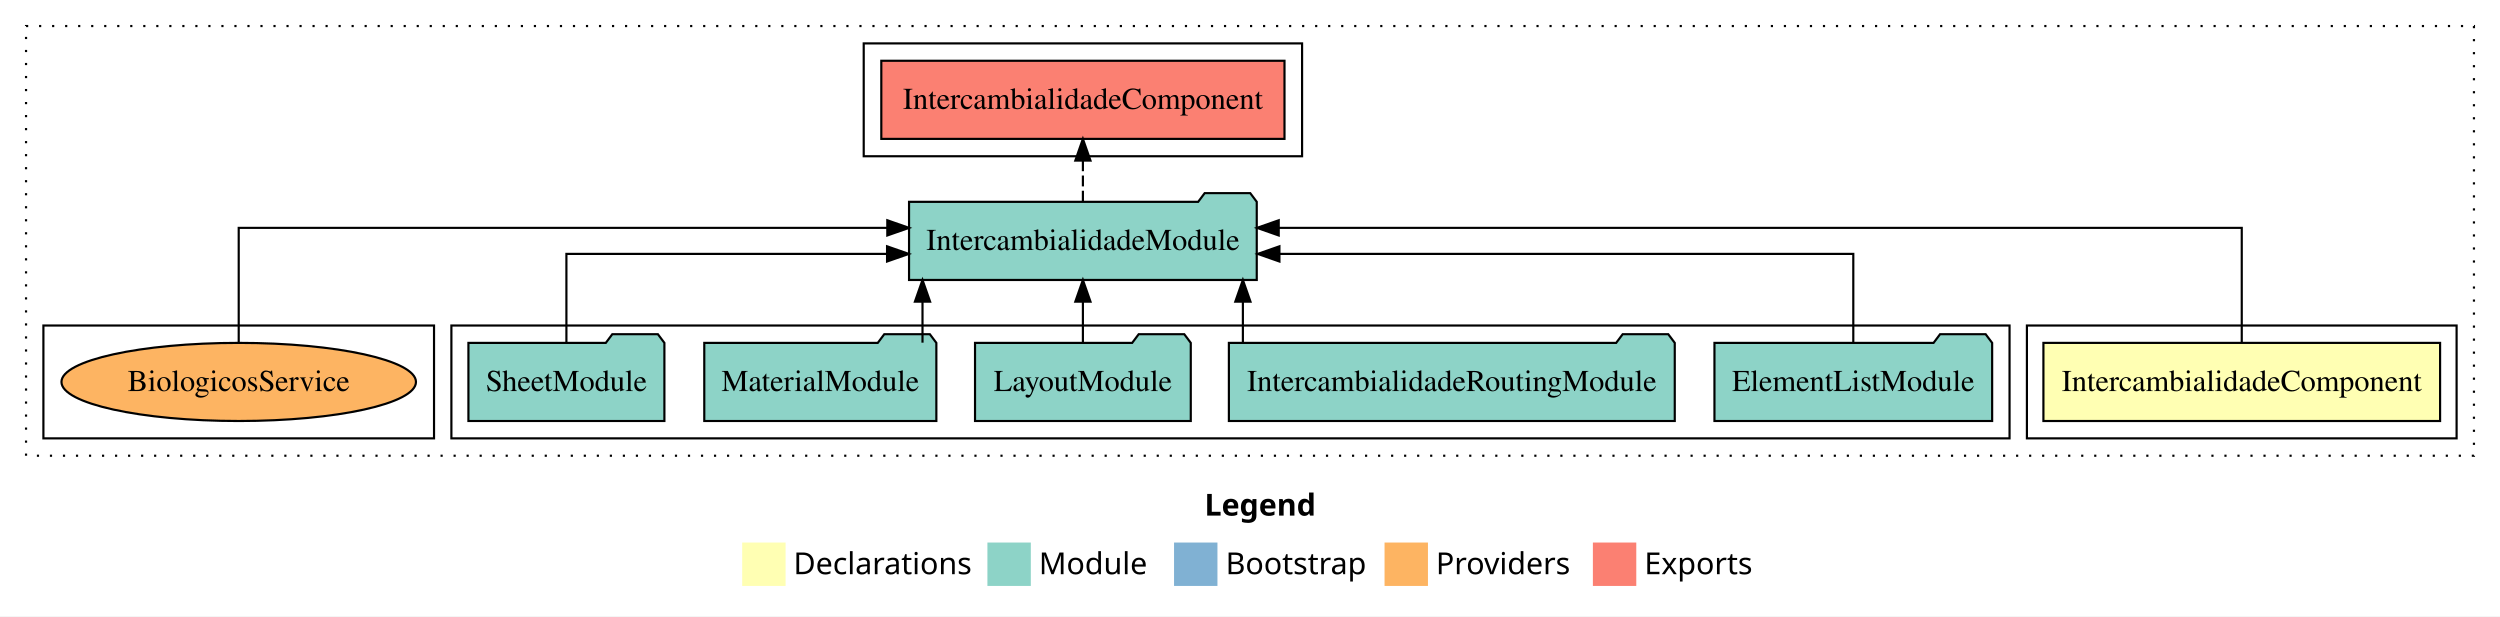
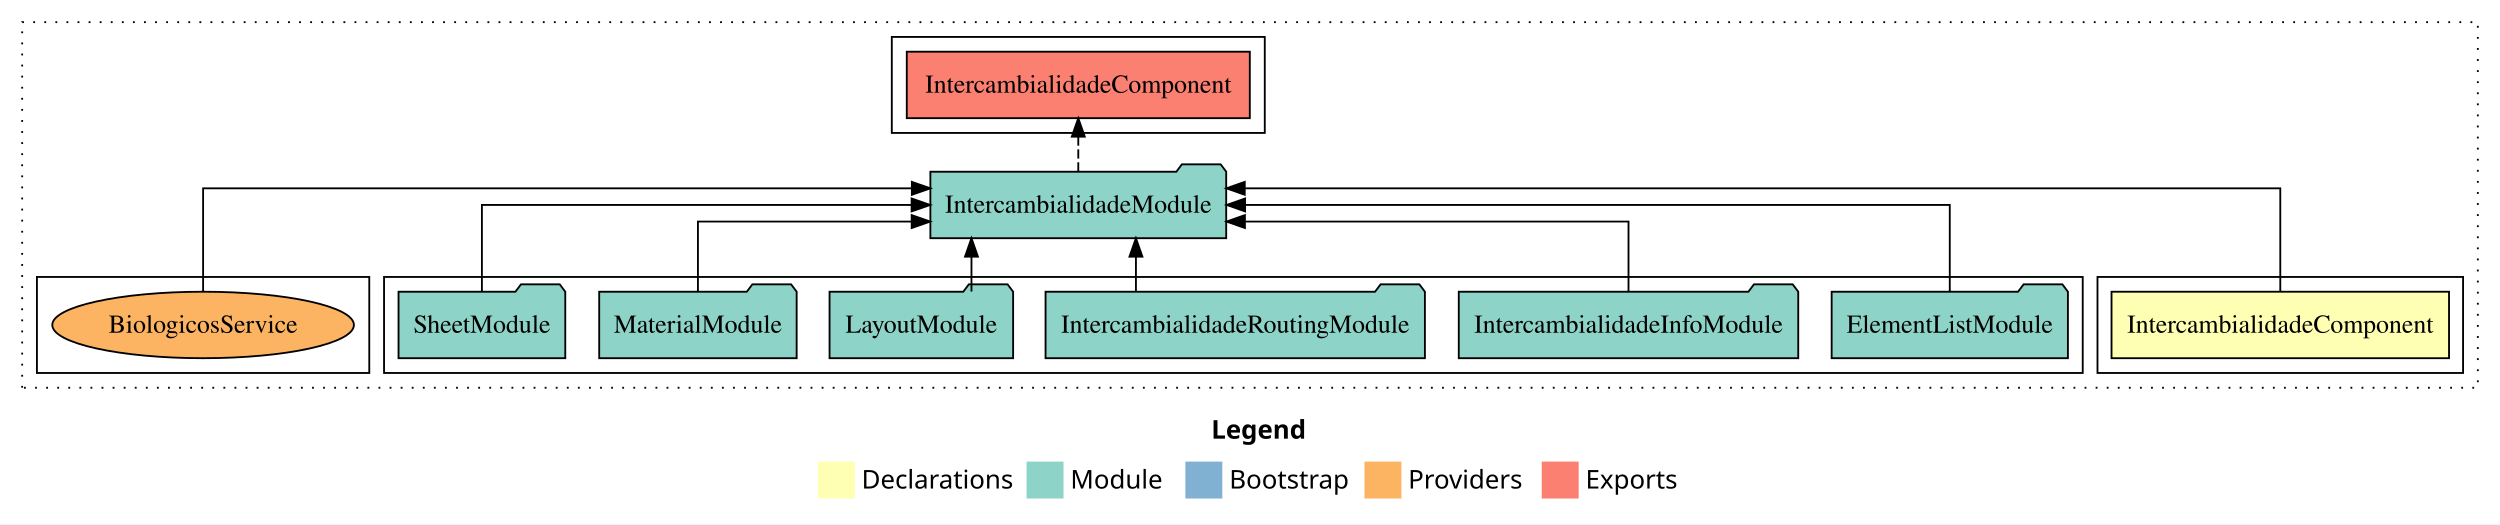
- <svg xmlns="http://www.w3.org/2000/svg" width="1152pt" height="284pt" viewBox="0.00 0.00 1152.00 284.00">
+ <svg xmlns="http://www.w3.org/2000/svg" width="1354pt" height="284pt" viewBox="0.00 0.00 1354.00 284.00">
  <g id="graph0" class="graph" transform="scale(1 1) rotate(0) translate(4 280)">
-     <polygon fill="#ffffff" stroke="transparent" points="-4,4 -4,-280 1148,-280 1148,4 -4,4" />
-     <text text-anchor="start" x="551.009" y="-42.4" font-family="sans-serif" font-weight="bold" font-size="14.00" fill="#000000">Legend</text>
-     <polygon fill="#ffffb3" stroke="transparent" points="338,-10 338,-30 358,-30 358,-10 338,-10" />
-     <text text-anchor="start" x="361.629" y="-15.4" font-family="sans-serif" font-size="14.00" fill="#000000">  Declarations</text>
-     <polygon fill="#8dd3c7" stroke="transparent" points="451,-10 451,-30 471,-30 471,-10 451,-10" />
-     <text text-anchor="start" x="474.725" y="-15.4" font-family="sans-serif" font-size="14.00" fill="#000000">  Module</text>
-     <polygon fill="#80b1d3" stroke="transparent" points="537,-10 537,-30 557,-30 557,-10 537,-10" />
-     <text text-anchor="start" x="560.781" y="-15.4" font-family="sans-serif" font-size="14.00" fill="#000000">  Bootstrap</text>
-     <polygon fill="#fdb462" stroke="transparent" points="634,-10 634,-30 654,-30 654,-10 634,-10" />
-     <text text-anchor="start" x="657.673" y="-15.4" font-family="sans-serif" font-size="14.00" fill="#000000">  Providers</text>
-     <polygon fill="#fb8072" stroke="transparent" points="730,-10 730,-30 750,-30 750,-10 730,-10" />
-     <text text-anchor="start" x="753.726" y="-15.4" font-family="sans-serif" font-size="14.00" fill="#000000">  Exports</text>
+     <polygon fill="#ffffff" stroke="transparent" points="-4,4 -4,-280 1350,-280 1350,4 -4,4" />
+     <text text-anchor="start" x="652.009" y="-42.4" font-family="sans-serif" font-weight="bold" font-size="14.00" fill="#000000">Legend</text>
+     <polygon fill="#ffffb3" stroke="transparent" points="439,-10 439,-30 459,-30 459,-10 439,-10" />
+     <text text-anchor="start" x="462.629" y="-15.4" font-family="sans-serif" font-size="14.00" fill="#000000">  Declarations</text>
+     <polygon fill="#8dd3c7" stroke="transparent" points="552,-10 552,-30 572,-30 572,-10 552,-10" />
+     <text text-anchor="start" x="575.725" y="-15.4" font-family="sans-serif" font-size="14.00" fill="#000000">  Module</text>
+     <polygon fill="#80b1d3" stroke="transparent" points="638,-10 638,-30 658,-30 658,-10 638,-10" />
+     <text text-anchor="start" x="661.781" y="-15.4" font-family="sans-serif" font-size="14.00" fill="#000000">  Bootstrap</text>
+     <polygon fill="#fdb462" stroke="transparent" points="735,-10 735,-30 755,-30 755,-10 735,-10" />
+     <text text-anchor="start" x="758.673" y="-15.4" font-family="sans-serif" font-size="14.00" fill="#000000">  Providers</text>
+     <polygon fill="#fb8072" stroke="transparent" points="831,-10 831,-30 851,-30 851,-10 831,-10" />
+     <text text-anchor="start" x="854.726" y="-15.4" font-family="sans-serif" font-size="14.00" fill="#000000">  Exports</text>
    <g id="clust1" class="cluster">
-       <polygon fill="none" stroke="#000000" stroke-dasharray="1,5" points="8,-70 8,-268 1136,-268 1136,-70 8,-70" />
+       <polygon fill="none" stroke="#000000" stroke-dasharray="1,5" points="8,-70 8,-268 1338,-268 1338,-70 8,-70" />
    </g>
    <g id="clust2" class="cluster">
-       <polygon fill="none" stroke="#000000" points="930,-78 930,-130 1128,-130 1128,-78 930,-78" />
+       <polygon fill="none" stroke="#000000" points="1132,-78 1132,-130 1330,-130 1330,-78 1132,-78" />
    </g>
    <g id="clust4" class="cluster">
-       <polygon fill="none" stroke="#000000" points="204,-78 204,-130 922,-130 922,-78 204,-78" />
+       <polygon fill="none" stroke="#000000" points="204,-78 204,-130 1124,-130 1124,-78 204,-78" />
    </g>
    <g id="clust5" class="cluster">
-       <polygon fill="none" stroke="#000000" points="394,-208 394,-260 596,-260 596,-208 394,-208" />
+       <polygon fill="none" stroke="#000000" points="479,-208 479,-260 681,-260 681,-208 479,-208" />
    </g>
    <g id="clust7" class="cluster">
      <polygon fill="none" stroke="#000000" points="16,-78 16,-130 196,-130 196,-78 16,-78" />
    </g>
    <g id="node1" class="node">
-       <polygon fill="#ffffb3" stroke="#000000" points="1120.395,-122 937.605,-122 937.605,-86 1120.395,-86 1120.395,-122" />
-       <text text-anchor="middle" x="1029" y="-99.8" font-family="Times,serif" font-size="14.00" fill="#000000">IntercambialidadeComponent</text>
+       <polygon fill="#ffffb3" stroke="#000000" points="1322.395,-122 1139.605,-122 1139.605,-86 1322.395,-86 1322.395,-122" />
+       <text text-anchor="middle" x="1231" y="-99.8" font-family="Times,serif" font-size="14.00" fill="#000000">IntercambialidadeComponent</text>
    </g>
    <g id="node2" class="node">
-       <polygon fill="#8dd3c7" stroke="#000000" points="575.112,-187 572.112,-191 551.112,-191 548.112,-187 414.888,-187 414.888,-151 575.112,-151 575.112,-187" />
-       <text text-anchor="middle" x="495" y="-164.8" font-family="Times,serif" font-size="14.00" fill="#000000">IntercambialidadeModule</text>
+       <polygon fill="#8dd3c7" stroke="#000000" points="660.112,-187 657.112,-191 636.112,-191 633.112,-187 499.888,-187 499.888,-151 660.112,-151 660.112,-187" />
+       <text text-anchor="middle" x="580" y="-164.8" font-family="Times,serif" font-size="14.00" fill="#000000">IntercambialidadeModule</text>
    </g>
    <g id="edge1" class="edge">
-       <path fill="none" stroke="#000000" d="M1029,-122.284C1029,-143.321 1029,-175 1029,-175 1029,-175 585.234,-175 585.234,-175" />
-       <polygon fill="#000000" stroke="#000000" points="585.234,-171.5 575.234,-175 585.234,-178.5 585.234,-171.5" />
+       <path fill="none" stroke="#000000" d="M1231,-122.292C1231,-144.206 1231,-178 1231,-178 1231,-178 670.152,-178 670.152,-178" />
+       <polygon fill="#000000" stroke="#000000" points="670.152,-174.5 660.152,-178 670.152,-181.5 670.152,-174.5" />
    </g>
-     <g id="node8" class="node">
-       <polygon fill="#fb8072" stroke="#000000" points="587.894,-252 402.106,-252 402.106,-216 587.894,-216 587.894,-252" />
-       <text text-anchor="middle" x="495" y="-229.8" font-family="Times,serif" font-size="14.00" fill="#000000">IntercambialidadeComponent </text>
+     <g id="node9" class="node">
+       <polygon fill="#fb8072" stroke="#000000" points="672.894,-252 487.106,-252 487.106,-216 672.894,-216 672.894,-252" />
+       <text text-anchor="middle" x="580" y="-229.8" font-family="Times,serif" font-size="14.00" fill="#000000">IntercambialidadeComponent </text>
    </g>
-     <g id="edge7" class="edge">
-       <path fill="none" stroke="#000000" stroke-dasharray="5,2" d="M495,-187.106C495,-187.106 495,-205.991 495,-205.991" />
-       <polygon fill="#000000" stroke="#000000" points="491.5,-205.991 495,-215.991 498.5,-205.991 491.5,-205.991" />
+     <g id="edge8" class="edge">
+       <path fill="none" stroke="#000000" stroke-dasharray="5,2" d="M580,-187.106C580,-187.106 580,-205.991 580,-205.991" />
+       <polygon fill="#000000" stroke="#000000" points="576.5,-205.991 580,-215.991 583.5,-205.991 576.5,-205.991" />
    </g>
    <g id="node3" class="node">
-       <polygon fill="#8dd3c7" stroke="#000000" points="913.982,-122 910.982,-126 889.982,-126 886.982,-122 786.018,-122 786.018,-86 913.982,-86 913.982,-122" />
-       <text text-anchor="middle" x="850" y="-99.8" font-family="Times,serif" font-size="14.00" fill="#000000">ElementListModule</text>
+       <polygon fill="#8dd3c7" stroke="#000000" points="1115.982,-122 1112.982,-126 1091.982,-126 1088.982,-122 988.018,-122 988.018,-86 1115.982,-86 1115.982,-122" />
+       <text text-anchor="middle" x="1052" y="-99.8" font-family="Times,serif" font-size="14.00" fill="#000000">ElementListModule</text>
    </g>
    <g id="edge2" class="edge">
-       <path fill="none" stroke="#000000" d="M850,-122.022C850,-139.373 850,-163 850,-163 850,-163 585.555,-163 585.555,-163" />
-       <polygon fill="#000000" stroke="#000000" points="585.555,-159.5 575.555,-163 585.555,-166.5 585.555,-159.5" />
+       <path fill="none" stroke="#000000" d="M1052,-122.106C1052,-141.339 1052,-169 1052,-169 1052,-169 670.336,-169 670.336,-169" />
+       <polygon fill="#000000" stroke="#000000" points="670.336,-165.5 660.336,-169 670.336,-172.5 670.336,-165.5" />
    </g>
    <g id="node4" class="node">
+       <polygon fill="#8dd3c7" stroke="#000000" points="969.933,-122 966.933,-126 945.933,-126 942.933,-122 786.067,-122 786.067,-86 969.933,-86 969.933,-122" />
+       <text text-anchor="middle" x="878" y="-99.8" font-family="Times,serif" font-size="14.00" fill="#000000">IntercambialidadeInfoModule</text>
+     </g>
+     <g id="edge3" class="edge">
+       <path fill="none" stroke="#000000" d="M878,-122.027C878,-138.398 878,-160 878,-160 878,-160 670.25,-160 670.25,-160" />
+       <polygon fill="#000000" stroke="#000000" points="670.251,-156.5 660.25,-160 670.25,-163.5 670.251,-156.5" />
+     </g>
+     <g id="node5" class="node">
      <polygon fill="#8dd3c7" stroke="#000000" points="767.73,-122 764.73,-126 743.73,-126 740.73,-122 562.27,-122 562.27,-86 767.73,-86 767.73,-122" />
      <text text-anchor="middle" x="665" y="-99.8" font-family="Times,serif" font-size="14.00" fill="#000000">IntercambialidadeRoutingModule</text>
    </g>
-     <g id="edge3" class="edge">
-       <path fill="none" stroke="#000000" d="M568.721,-122.106C568.721,-122.106 568.721,-140.991 568.721,-140.991" />
-       <polygon fill="#000000" stroke="#000000" points="565.221,-140.991 568.721,-150.991 572.221,-140.991 565.221,-140.991" />
+     <g id="edge4" class="edge">
+       <path fill="none" stroke="#000000" d="M611.221,-122.106C611.221,-122.106 611.221,-140.991 611.221,-140.991" />
+       <polygon fill="#000000" stroke="#000000" points="607.721,-140.991 611.221,-150.991 614.721,-140.991 607.721,-140.991" />
    </g>
-     <g id="node5" class="node">
+     <g id="node6" class="node">
      <polygon fill="#8dd3c7" stroke="#000000" points="544.708,-122 541.708,-126 520.708,-126 517.708,-122 445.292,-122 445.292,-86 544.708,-86 544.708,-122" />
      <text text-anchor="middle" x="495" y="-99.8" font-family="Times,serif" font-size="14.00" fill="#000000">LayoutModule</text>
    </g>
-     <g id="edge4" class="edge">
-       <path fill="none" stroke="#000000" d="M495,-122.106C495,-122.106 495,-140.991 495,-140.991" />
-       <polygon fill="#000000" stroke="#000000" points="491.5,-140.991 495,-150.991 498.5,-140.991 491.5,-140.991" />
+     <g id="edge5" class="edge">
+       <path fill="none" stroke="#000000" d="M522.149,-122.106C522.149,-122.106 522.149,-140.991 522.149,-140.991" />
+       <polygon fill="#000000" stroke="#000000" points="518.649,-140.991 522.149,-150.991 525.649,-140.991 518.649,-140.991" />
    </g>
-     <g id="node6" class="node">
+     <g id="node7" class="node">
      <polygon fill="#8dd3c7" stroke="#000000" points="427.471,-122 424.471,-126 403.471,-126 400.471,-122 320.529,-122 320.529,-86 427.471,-86 427.471,-122" />
      <text text-anchor="middle" x="374" y="-99.8" font-family="Times,serif" font-size="14.00" fill="#000000">MaterialModule</text>
    </g>
-     <g id="edge5" class="edge">
-       <path fill="none" stroke="#000000" d="M421.09,-122.106C421.09,-122.106 421.09,-140.991 421.09,-140.991" />
-       <polygon fill="#000000" stroke="#000000" points="417.59,-140.991 421.09,-150.991 424.59,-140.991 417.59,-140.991" />
+     <g id="edge6" class="edge">
+       <path fill="none" stroke="#000000" d="M374,-122.027C374,-138.398 374,-160 374,-160 374,-160 489.765,-160 489.765,-160" />
+       <polygon fill="#000000" stroke="#000000" points="489.765,-163.5 499.765,-160 489.765,-156.5 489.765,-163.5" />
    </g>
-     <g id="node7" class="node">
+     <g id="node8" class="node">
      <polygon fill="#8dd3c7" stroke="#000000" points="302.153,-122 299.153,-126 278.153,-126 275.153,-122 211.847,-122 211.847,-86 302.153,-86 302.153,-122" />
      <text text-anchor="middle" x="257" y="-99.8" font-family="Times,serif" font-size="14.00" fill="#000000">SheetModule</text>
    </g>
-     <g id="edge6" class="edge">
-       <path fill="none" stroke="#000000" d="M257,-122.022C257,-139.373 257,-163 257,-163 257,-163 404.756,-163 404.756,-163" />
-       <polygon fill="#000000" stroke="#000000" points="404.756,-166.5 414.756,-163 404.756,-159.5 404.756,-166.5" />
+     <g id="edge7" class="edge">
+       <path fill="none" stroke="#000000" d="M257,-122.106C257,-141.339 257,-169 257,-169 257,-169 489.742,-169 489.742,-169" />
+       <polygon fill="#000000" stroke="#000000" points="489.742,-172.5 499.742,-169 489.742,-165.5 489.742,-172.5" />
    </g>
-     <g id="node9" class="node">
+     <g id="node10" class="node">
      <ellipse fill="#fdb462" stroke="#000000" cx="106" cy="-104" rx="81.679" ry="18" />
      <text text-anchor="middle" x="106" y="-99.8" font-family="Times,serif" font-size="14.00" fill="#000000">BiologicosService</text>
    </g>
-     <g id="edge8" class="edge">
-       <path fill="none" stroke="#000000" d="M106,-122.284C106,-143.321 106,-175 106,-175 106,-175 404.871,-175 404.871,-175" />
-       <polygon fill="#000000" stroke="#000000" points="404.871,-178.5 414.871,-175 404.871,-171.5 404.871,-178.5" />
+     <g id="edge9" class="edge">
+       <path fill="none" stroke="#000000" d="M106,-122.292C106,-144.206 106,-178 106,-178 106,-178 489.861,-178 489.861,-178" />
+       <polygon fill="#000000" stroke="#000000" points="489.861,-181.5 499.861,-178 489.861,-174.5 489.861,-181.5" />
    </g>
  </g>
</svg>
